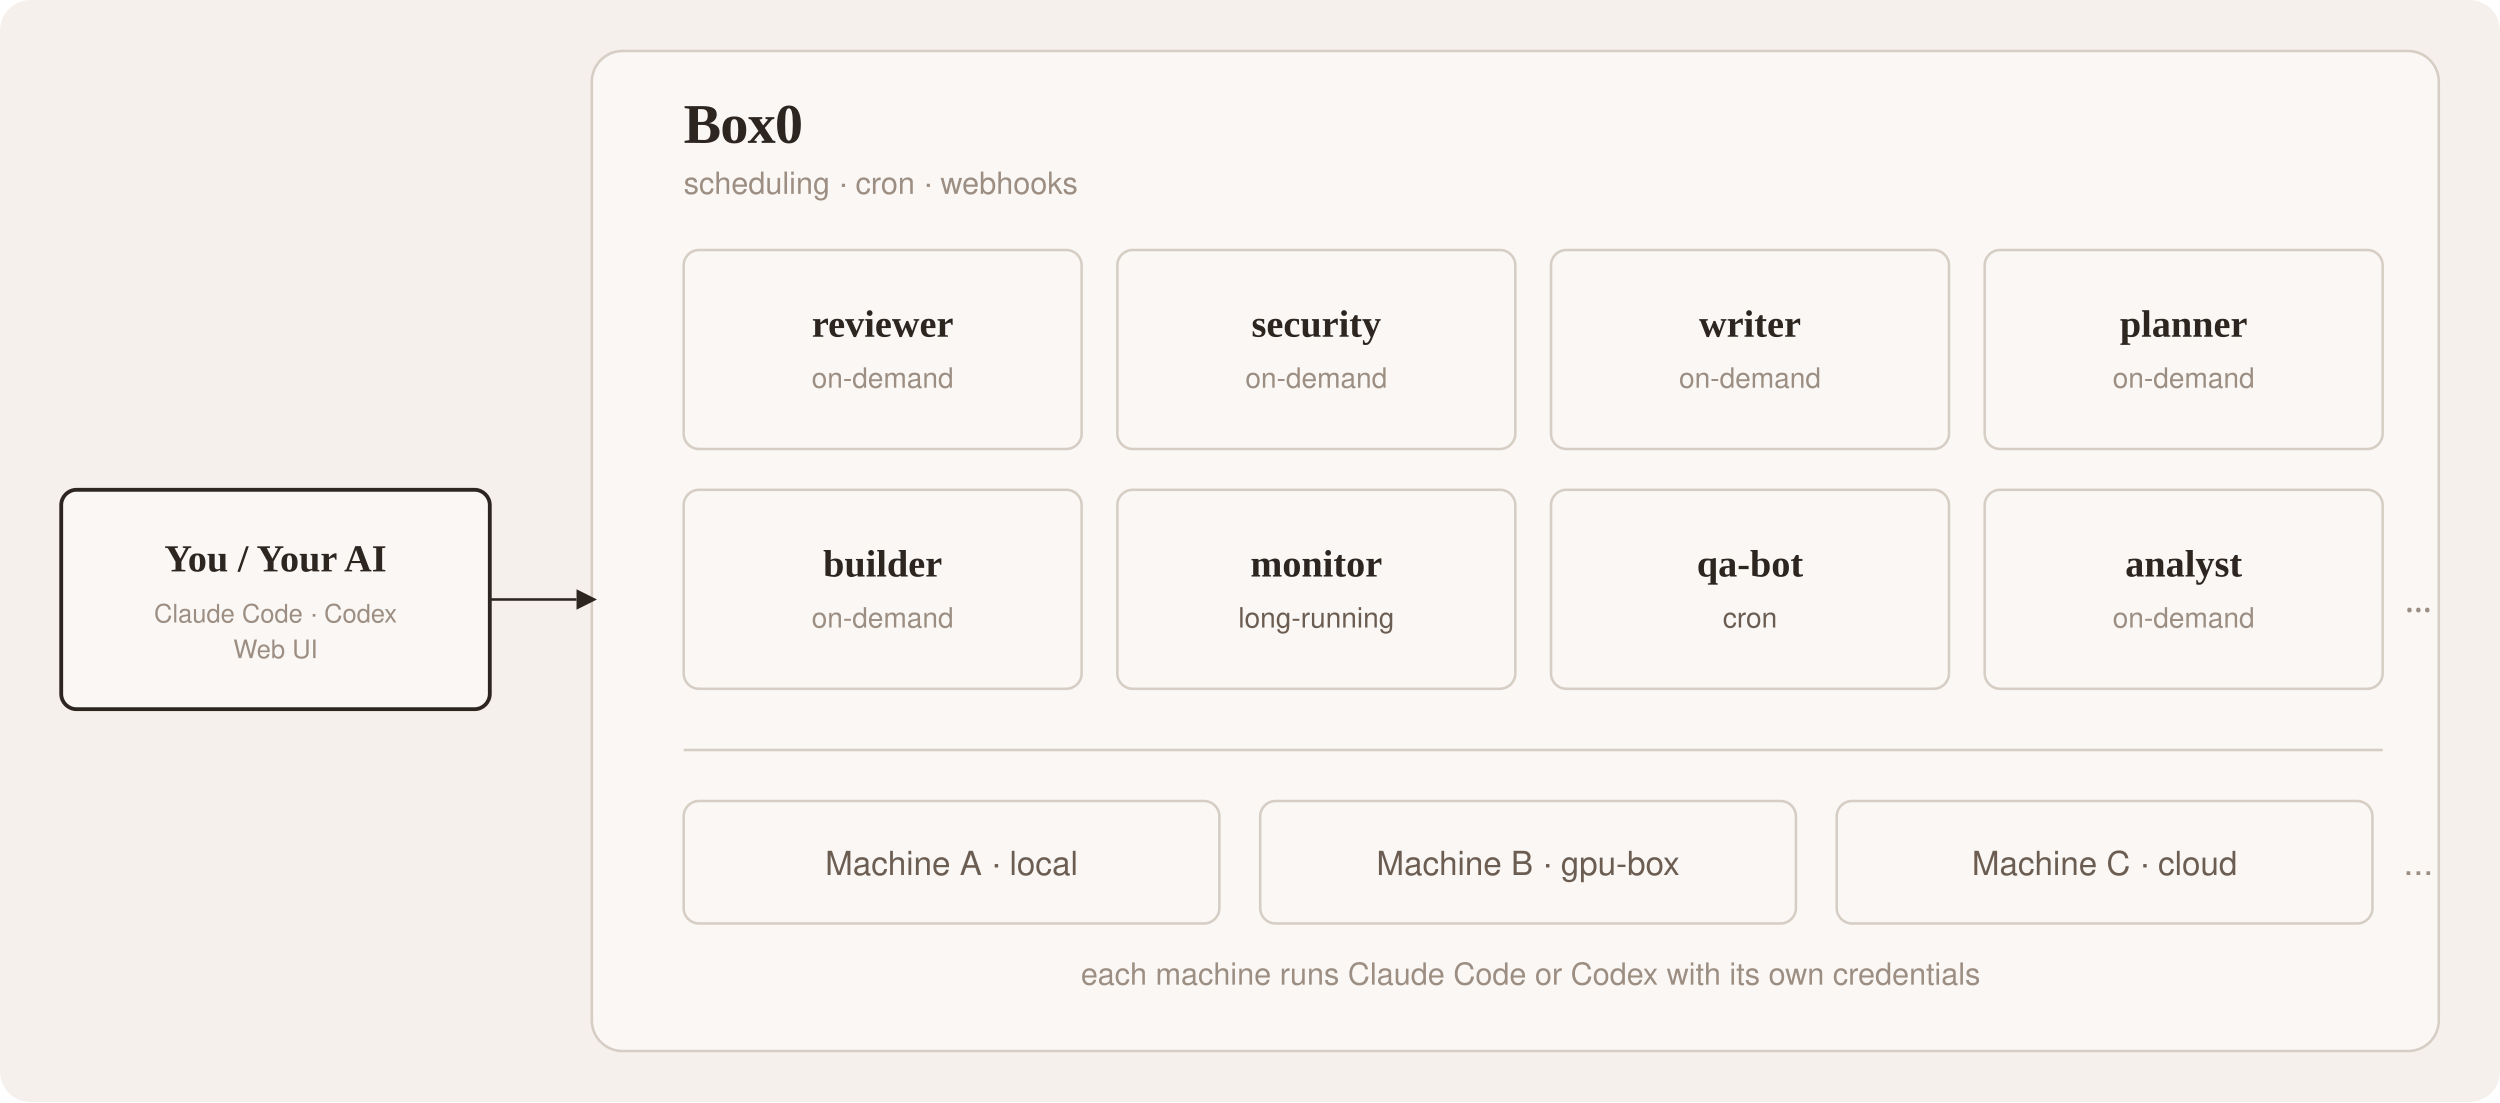
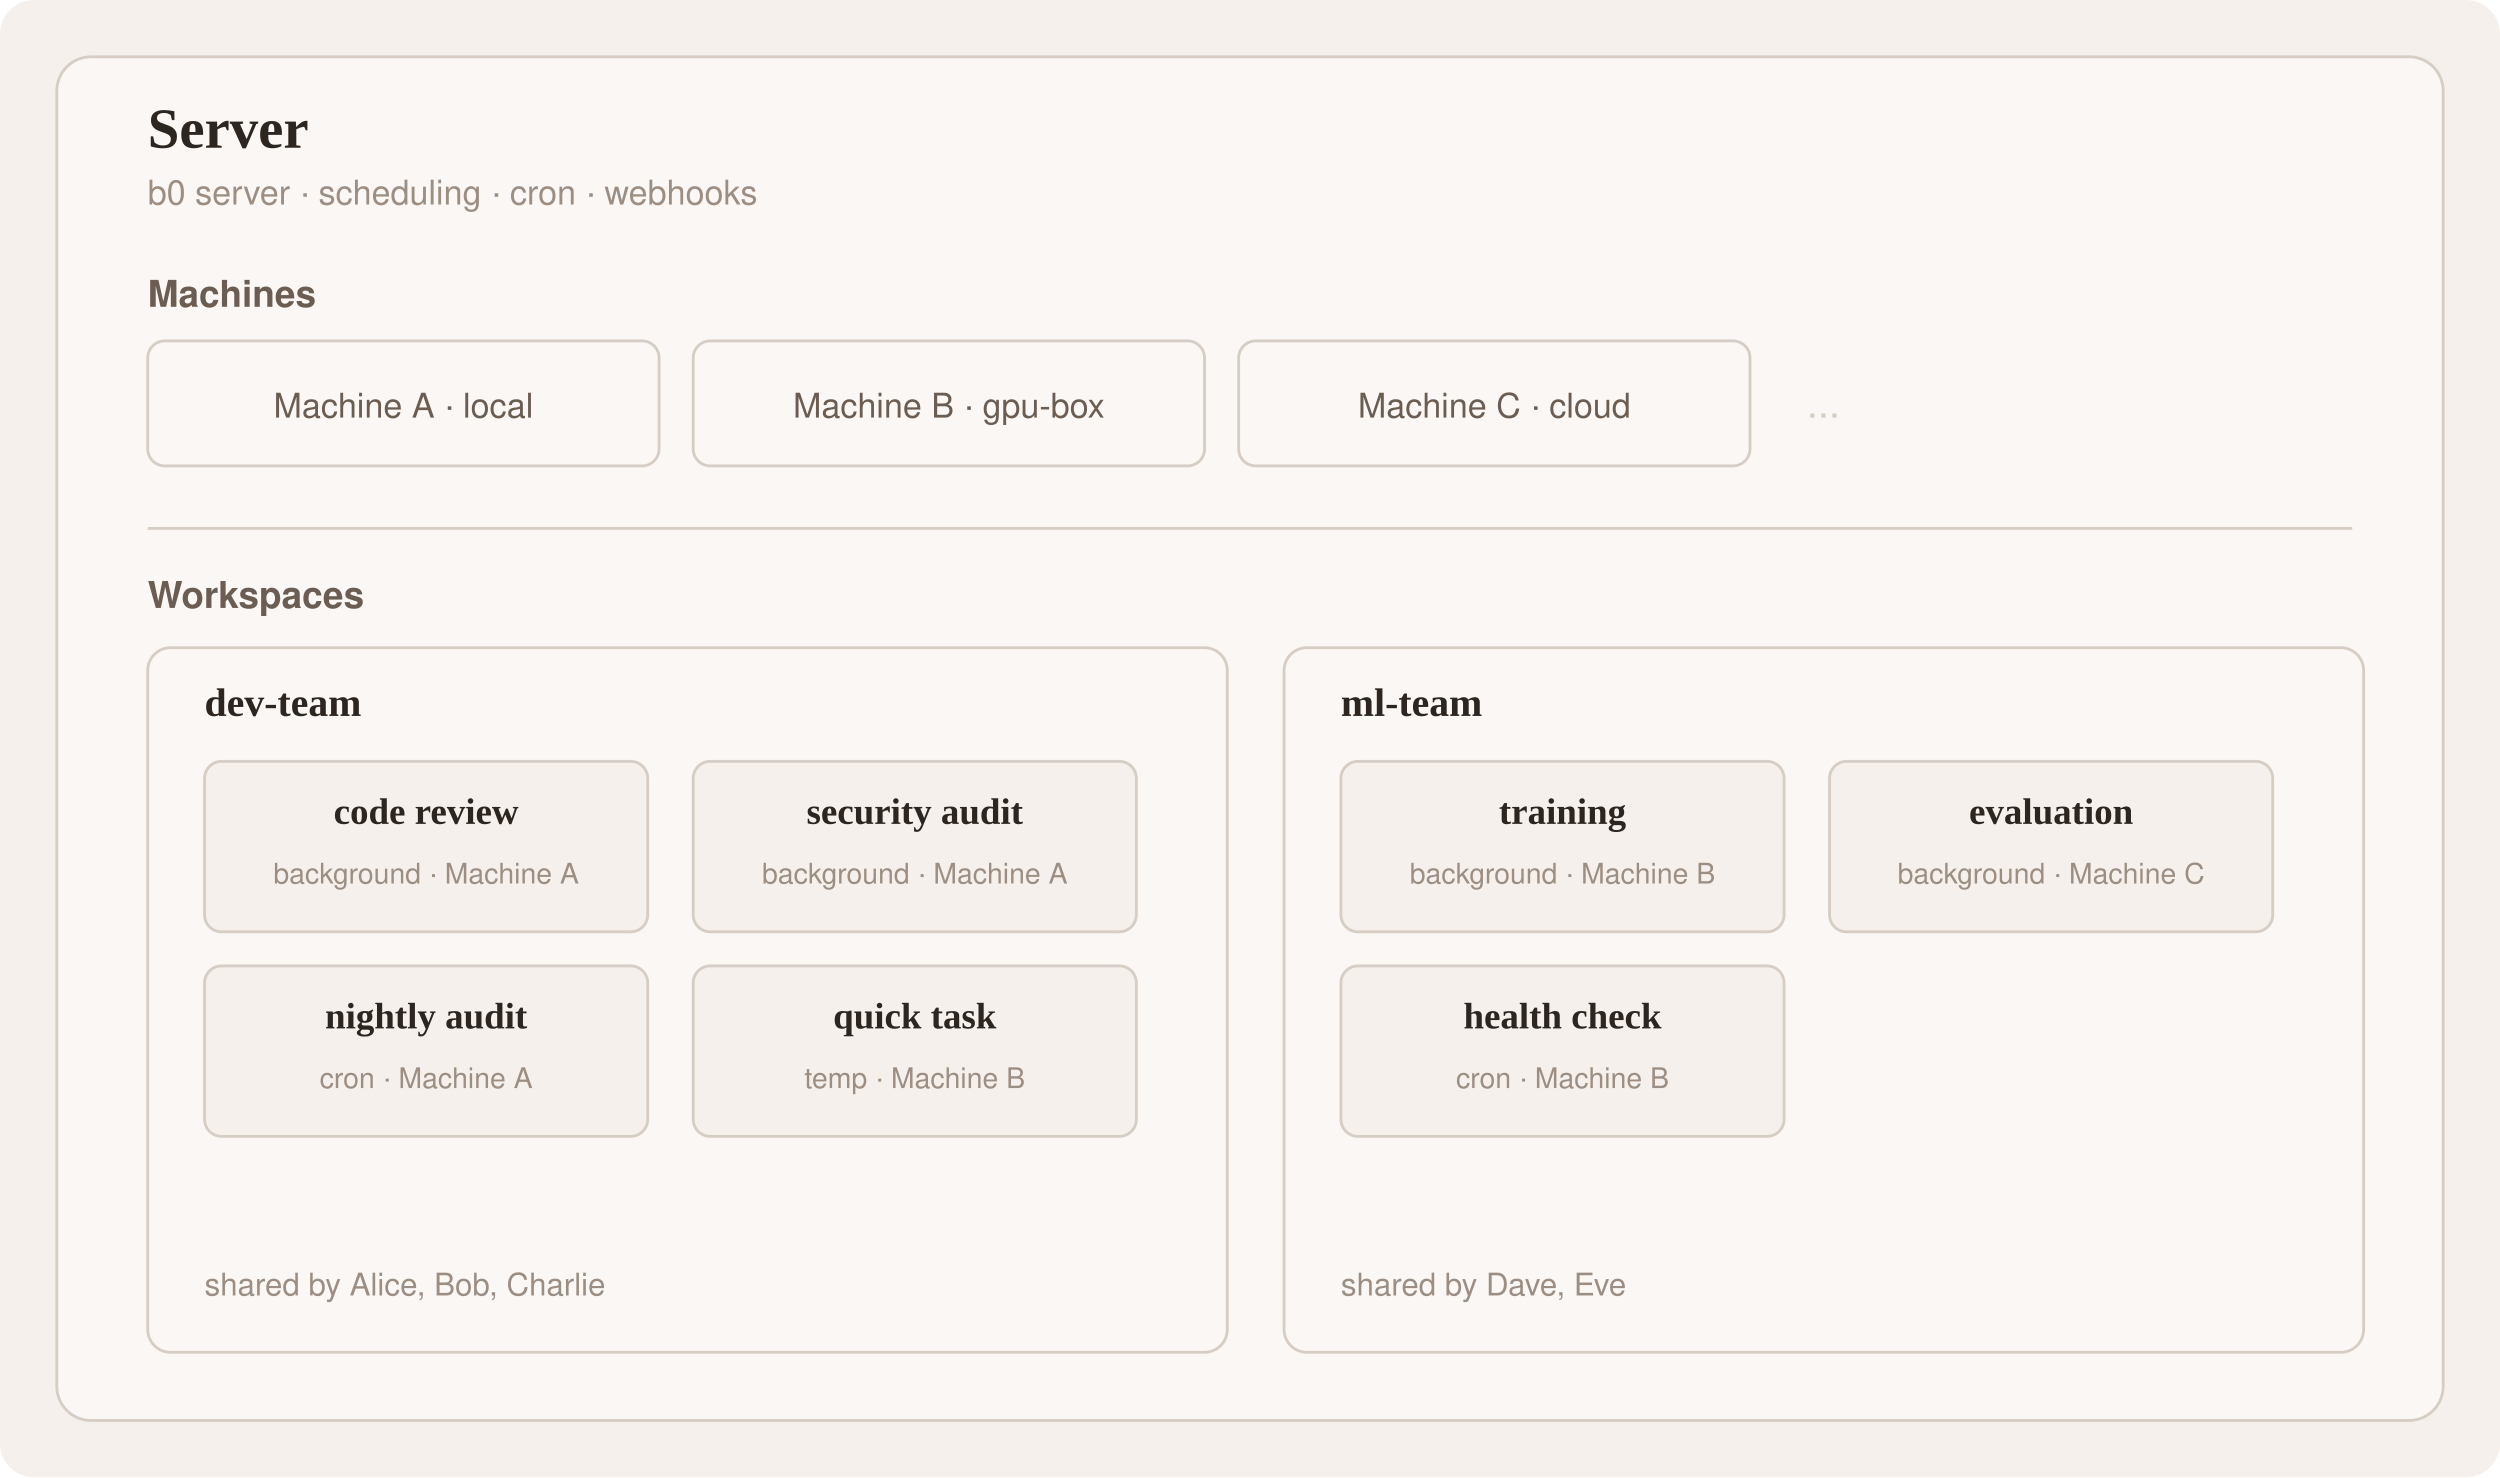
- <svg xmlns="http://www.w3.org/2000/svg" viewBox="0 0 980 432">
-   <rect width="980" height="432" fill="#f5f0eb" rx="12" />
-   <rect x="232" y="20" width="724" height="392" rx="12" fill="#faf7f4" stroke="#d6cdc4" stroke-width="1" />
-   <text x="268" y="56" font-family="Georgia, 'Times New Roman', serif" font-size="22" font-weight="700" fill="#2c2520" letter-spacing="-0.3">Box0</text>
-   <text x="268" y="76" font-family="'Helvetica Neue', Helvetica, Arial, sans-serif" font-size="12" fill="#9c8e82">scheduling · cron · webhooks</text>
-   <rect x="268" y="98" width="156" height="78" rx="6" fill="#faf7f4" stroke="#d6cdc4" stroke-width="1" />
-   <text x="346" y="132" font-family="Georgia, 'Times New Roman', serif" font-size="15" font-weight="700" fill="#2c2520" text-anchor="middle">reviewer</text>
-   <text x="346" y="152" font-family="'Helvetica Neue', Helvetica, Arial, sans-serif" font-size="11" fill="#9c8e82" text-anchor="middle">on-demand</text>
-   <rect x="438" y="98" width="156" height="78" rx="6" fill="#faf7f4" stroke="#d6cdc4" stroke-width="1" />
-   <text x="516" y="132" font-family="Georgia, 'Times New Roman', serif" font-size="15" font-weight="700" fill="#2c2520" text-anchor="middle">security</text>
-   <text x="516" y="152" font-family="'Helvetica Neue', Helvetica, Arial, sans-serif" font-size="11" fill="#9c8e82" text-anchor="middle">on-demand</text>
-   <rect x="608" y="98" width="156" height="78" rx="6" fill="#faf7f4" stroke="#d6cdc4" stroke-width="1" />
-   <text x="686" y="132" font-family="Georgia, 'Times New Roman', serif" font-size="15" font-weight="700" fill="#2c2520" text-anchor="middle">writer</text>
-   <text x="686" y="152" font-family="'Helvetica Neue', Helvetica, Arial, sans-serif" font-size="11" fill="#9c8e82" text-anchor="middle">on-demand</text>
-   <rect x="778" y="98" width="156" height="78" rx="6" fill="#faf7f4" stroke="#d6cdc4" stroke-width="1" />
-   <text x="856" y="132" font-family="Georgia, 'Times New Roman', serif" font-size="15" font-weight="700" fill="#2c2520" text-anchor="middle">planner</text>
-   <text x="856" y="152" font-family="'Helvetica Neue', Helvetica, Arial, sans-serif" font-size="11" fill="#9c8e82" text-anchor="middle">on-demand</text>
-   <rect x="268" y="192" width="156" height="78" rx="6" fill="#faf7f4" stroke="#d6cdc4" stroke-width="1" />
-   <text x="346" y="226" font-family="Georgia, 'Times New Roman', serif" font-size="15" font-weight="700" fill="#2c2520" text-anchor="middle">builder</text>
-   <text x="346" y="246" font-family="'Helvetica Neue', Helvetica, Arial, sans-serif" font-size="11" fill="#9c8e82" text-anchor="middle">on-demand</text>
-   <rect x="438" y="192" width="156" height="78" rx="6" fill="#faf7f4" stroke="#d6cdc4" stroke-width="1" />
-   <text x="516" y="226" font-family="Georgia, 'Times New Roman', serif" font-size="15" font-weight="700" fill="#2c2520" text-anchor="middle">monitor</text>
-   <text x="516" y="246" font-family="'Helvetica Neue', Helvetica, Arial, sans-serif" font-size="11" fill="#6b5d52" text-anchor="middle">long-running</text>
-   <rect x="608" y="192" width="156" height="78" rx="6" fill="#faf7f4" stroke="#d6cdc4" stroke-width="1" />
-   <text x="686" y="226" font-family="Georgia, 'Times New Roman', serif" font-size="15" font-weight="700" fill="#2c2520" text-anchor="middle">qa-bot</text>
-   <text x="686" y="246" font-family="'Helvetica Neue', Helvetica, Arial, sans-serif" font-size="11" fill="#6b5d52" text-anchor="middle">cron</text>
-   <rect x="778" y="192" width="156" height="78" rx="6" fill="#faf7f4" stroke="#d6cdc4" stroke-width="1" />
-   <text x="856" y="226" font-family="Georgia, 'Times New Roman', serif" font-size="15" font-weight="700" fill="#2c2520" text-anchor="middle">analyst</text>
-   <text x="856" y="246" font-family="'Helvetica Neue', Helvetica, Arial, sans-serif" font-size="11" fill="#9c8e82" text-anchor="middle">on-demand</text>
-   <text x="948" y="240" font-family="Georgia, serif" font-size="14" fill="#9c8e82" text-anchor="middle">...</text>
-   <line x1="268" y1="294" x2="934" y2="294" stroke="#d6cdc4" stroke-width="1" />
-   <rect x="268" y="314" width="210" height="48" rx="6" fill="#faf7f4" stroke="#d6cdc4" stroke-width="1" />
-   <text x="373" y="343" font-family="'Helvetica Neue', Helvetica, Arial, sans-serif" font-size="13" fill="#6b5d52" text-anchor="middle">Machine A · local</text>
-   <rect x="494" y="314" width="210" height="48" rx="6" fill="#faf7f4" stroke="#d6cdc4" stroke-width="1" />
-   <text x="599" y="343" font-family="'Helvetica Neue', Helvetica, Arial, sans-serif" font-size="13" fill="#6b5d52" text-anchor="middle">Machine B · gpu-box</text>
-   <rect x="720" y="314" width="210" height="48" rx="6" fill="#faf7f4" stroke="#d6cdc4" stroke-width="1" />
-   <text x="825" y="343" font-family="'Helvetica Neue', Helvetica, Arial, sans-serif" font-size="13" fill="#6b5d52" text-anchor="middle">Machine C · cloud</text>
-   <text x="948" y="343" font-family="'Helvetica Neue', Helvetica, Arial, sans-serif" font-size="14" fill="#9c8e82" text-anchor="middle">...</text>
-   <text x="600" y="386" font-family="'Helvetica Neue', Helvetica, Arial, sans-serif" font-size="12" fill="#9c8e82" text-anchor="middle">each machine runs Claude Code or Codex with its own credentials</text>
-   <rect x="24" y="192" width="168" height="86" rx="6" fill="#faf7f4" stroke="#2c2520" stroke-width="1.5" />
-   <text x="108" y="224" font-family="Georgia, 'Times New Roman', serif" font-size="15" font-weight="700" fill="#2c2520" text-anchor="middle">You / Your AI</text>
-   <text x="108" y="244" font-family="'Helvetica Neue', Helvetica, Arial, sans-serif" font-size="10" fill="#9c8e82" text-anchor="middle">Claude Code · Codex</text>
-   <text x="108" y="258" font-family="'Helvetica Neue', Helvetica, Arial, sans-serif" font-size="10" fill="#9c8e82" text-anchor="middle">Web UI</text>
-   <line x1="192" y1="235" x2="226" y2="235" stroke="#2c2520" stroke-width="1" />
-   <polygon points="226,231 234,235 226,239" fill="#2c2520" />
+ <svg xmlns="http://www.w3.org/2000/svg" viewBox="0 0 880 520">
+   <rect width="880" height="520" fill="#f5f0eb" rx="12" />
+   <rect x="20" y="20" width="840" height="480" rx="12" fill="#faf7f4" stroke="#d6cdc4" stroke-width="1" />
+   <text x="52" y="52" font-family="Georgia, 'Times New Roman', serif" font-size="20" font-weight="700" fill="#2c2520">Server</text>
+   <text x="52" y="72" font-family="'Helvetica Neue', Helvetica, Arial, sans-serif" font-size="12" fill="#9c8e82">b0 server · scheduling · cron · webhooks</text>
+   <text x="52" y="108" font-family="'Helvetica Neue', Helvetica, Arial, sans-serif" font-size="13" font-weight="600" fill="#6b5d52">Machines</text>
+   <rect x="52" y="120" width="180" height="44" rx="6" fill="#faf7f4" stroke="#d6cdc4" stroke-width="1" />
+   <text x="142" y="147" font-family="'Helvetica Neue', Helvetica, Arial, sans-serif" font-size="12" fill="#6b5d52" text-anchor="middle">Machine A · local</text>
+   <rect x="244" y="120" width="180" height="44" rx="6" fill="#faf7f4" stroke="#d6cdc4" stroke-width="1" />
+   <text x="334" y="147" font-family="'Helvetica Neue', Helvetica, Arial, sans-serif" font-size="12" fill="#6b5d52" text-anchor="middle">Machine B · gpu-box</text>
+   <rect x="436" y="120" width="180" height="44" rx="6" fill="#faf7f4" stroke="#d6cdc4" stroke-width="1" />
+   <text x="526" y="147" font-family="'Helvetica Neue', Helvetica, Arial, sans-serif" font-size="12" fill="#6b5d52" text-anchor="middle">Machine C · cloud</text>
+   <text x="636" y="147" font-family="'Helvetica Neue', Helvetica, Arial, sans-serif" font-size="14" fill="#d6cdc4">...</text>
+   <line x1="52" y1="186" x2="828" y2="186" stroke="#d6cdc4" stroke-width="1" />
+   <text x="52" y="214" font-family="'Helvetica Neue', Helvetica, Arial, sans-serif" font-size="13" font-weight="600" fill="#6b5d52">Workspaces</text>
+   <rect x="52" y="228" width="380" height="248" rx="8" fill="#faf7f4" stroke="#d6cdc4" stroke-width="1" />
+   <text x="72" y="252" font-family="Georgia, 'Times New Roman', serif" font-size="14" font-weight="700" fill="#2c2520">dev-team</text>
+   <rect x="72" y="268" width="156" height="60" rx="6" fill="#f5f0eb" stroke="#d6cdc4" stroke-width="1" />
+   <text x="150" y="290" font-family="Georgia, 'Times New Roman', serif" font-size="13" font-weight="700" fill="#2c2520" text-anchor="middle">code review</text>
+   <text x="150" y="311" font-family="'Helvetica Neue', Helvetica, Arial, sans-serif" font-size="10" fill="#9c8e82" text-anchor="middle">background · Machine A</text>
+   <rect x="244" y="268" width="156" height="60" rx="6" fill="#f5f0eb" stroke="#d6cdc4" stroke-width="1" />
+   <text x="322" y="290" font-family="Georgia, 'Times New Roman', serif" font-size="13" font-weight="700" fill="#2c2520" text-anchor="middle">security audit</text>
+   <text x="322" y="311" font-family="'Helvetica Neue', Helvetica, Arial, sans-serif" font-size="10" fill="#9c8e82" text-anchor="middle">background · Machine A</text>
+   <rect x="72" y="340" width="156" height="60" rx="6" fill="#f5f0eb" stroke="#d6cdc4" stroke-width="1" />
+   <text x="150" y="362" font-family="Georgia, 'Times New Roman', serif" font-size="13" font-weight="700" fill="#2c2520" text-anchor="middle">nightly audit</text>
+   <text x="150" y="383" font-family="'Helvetica Neue', Helvetica, Arial, sans-serif" font-size="10" fill="#9c8e82" text-anchor="middle">cron · Machine A</text>
+   <rect x="244" y="340" width="156" height="60" rx="6" fill="#f5f0eb" stroke="#d6cdc4" stroke-width="1" />
+   <text x="322" y="362" font-family="Georgia, 'Times New Roman', serif" font-size="13" font-weight="700" fill="#2c2520" text-anchor="middle">quick task</text>
+   <text x="322" y="383" font-family="'Helvetica Neue', Helvetica, Arial, sans-serif" font-size="10" fill="#9c8e82" text-anchor="middle">temp · Machine B</text>
+   <text x="72" y="456" font-family="'Helvetica Neue', Helvetica, Arial, sans-serif" font-size="11" fill="#9c8e82">shared by Alice, Bob, Charlie</text>
+   <rect x="452" y="228" width="380" height="248" rx="8" fill="#faf7f4" stroke="#d6cdc4" stroke-width="1" />
+   <text x="472" y="252" font-family="Georgia, 'Times New Roman', serif" font-size="14" font-weight="700" fill="#2c2520">ml-team</text>
+   <rect x="472" y="268" width="156" height="60" rx="6" fill="#f5f0eb" stroke="#d6cdc4" stroke-width="1" />
+   <text x="550" y="290" font-family="Georgia, 'Times New Roman', serif" font-size="13" font-weight="700" fill="#2c2520" text-anchor="middle">training</text>
+   <text x="550" y="311" font-family="'Helvetica Neue', Helvetica, Arial, sans-serif" font-size="10" fill="#9c8e82" text-anchor="middle">background · Machine B</text>
+   <rect x="644" y="268" width="156" height="60" rx="6" fill="#f5f0eb" stroke="#d6cdc4" stroke-width="1" />
+   <text x="722" y="290" font-family="Georgia, 'Times New Roman', serif" font-size="13" font-weight="700" fill="#2c2520" text-anchor="middle">evaluation</text>
+   <text x="722" y="311" font-family="'Helvetica Neue', Helvetica, Arial, sans-serif" font-size="10" fill="#9c8e82" text-anchor="middle">background · Machine C</text>
+   <rect x="472" y="340" width="156" height="60" rx="6" fill="#f5f0eb" stroke="#d6cdc4" stroke-width="1" />
+   <text x="550" y="362" font-family="Georgia, 'Times New Roman', serif" font-size="13" font-weight="700" fill="#2c2520" text-anchor="middle">health check</text>
+   <text x="550" y="383" font-family="'Helvetica Neue', Helvetica, Arial, sans-serif" font-size="10" fill="#9c8e82" text-anchor="middle">cron · Machine B</text>
+   <text x="472" y="456" font-family="'Helvetica Neue', Helvetica, Arial, sans-serif" font-size="11" fill="#9c8e82">shared by Dave, Eve</text>
</svg>
